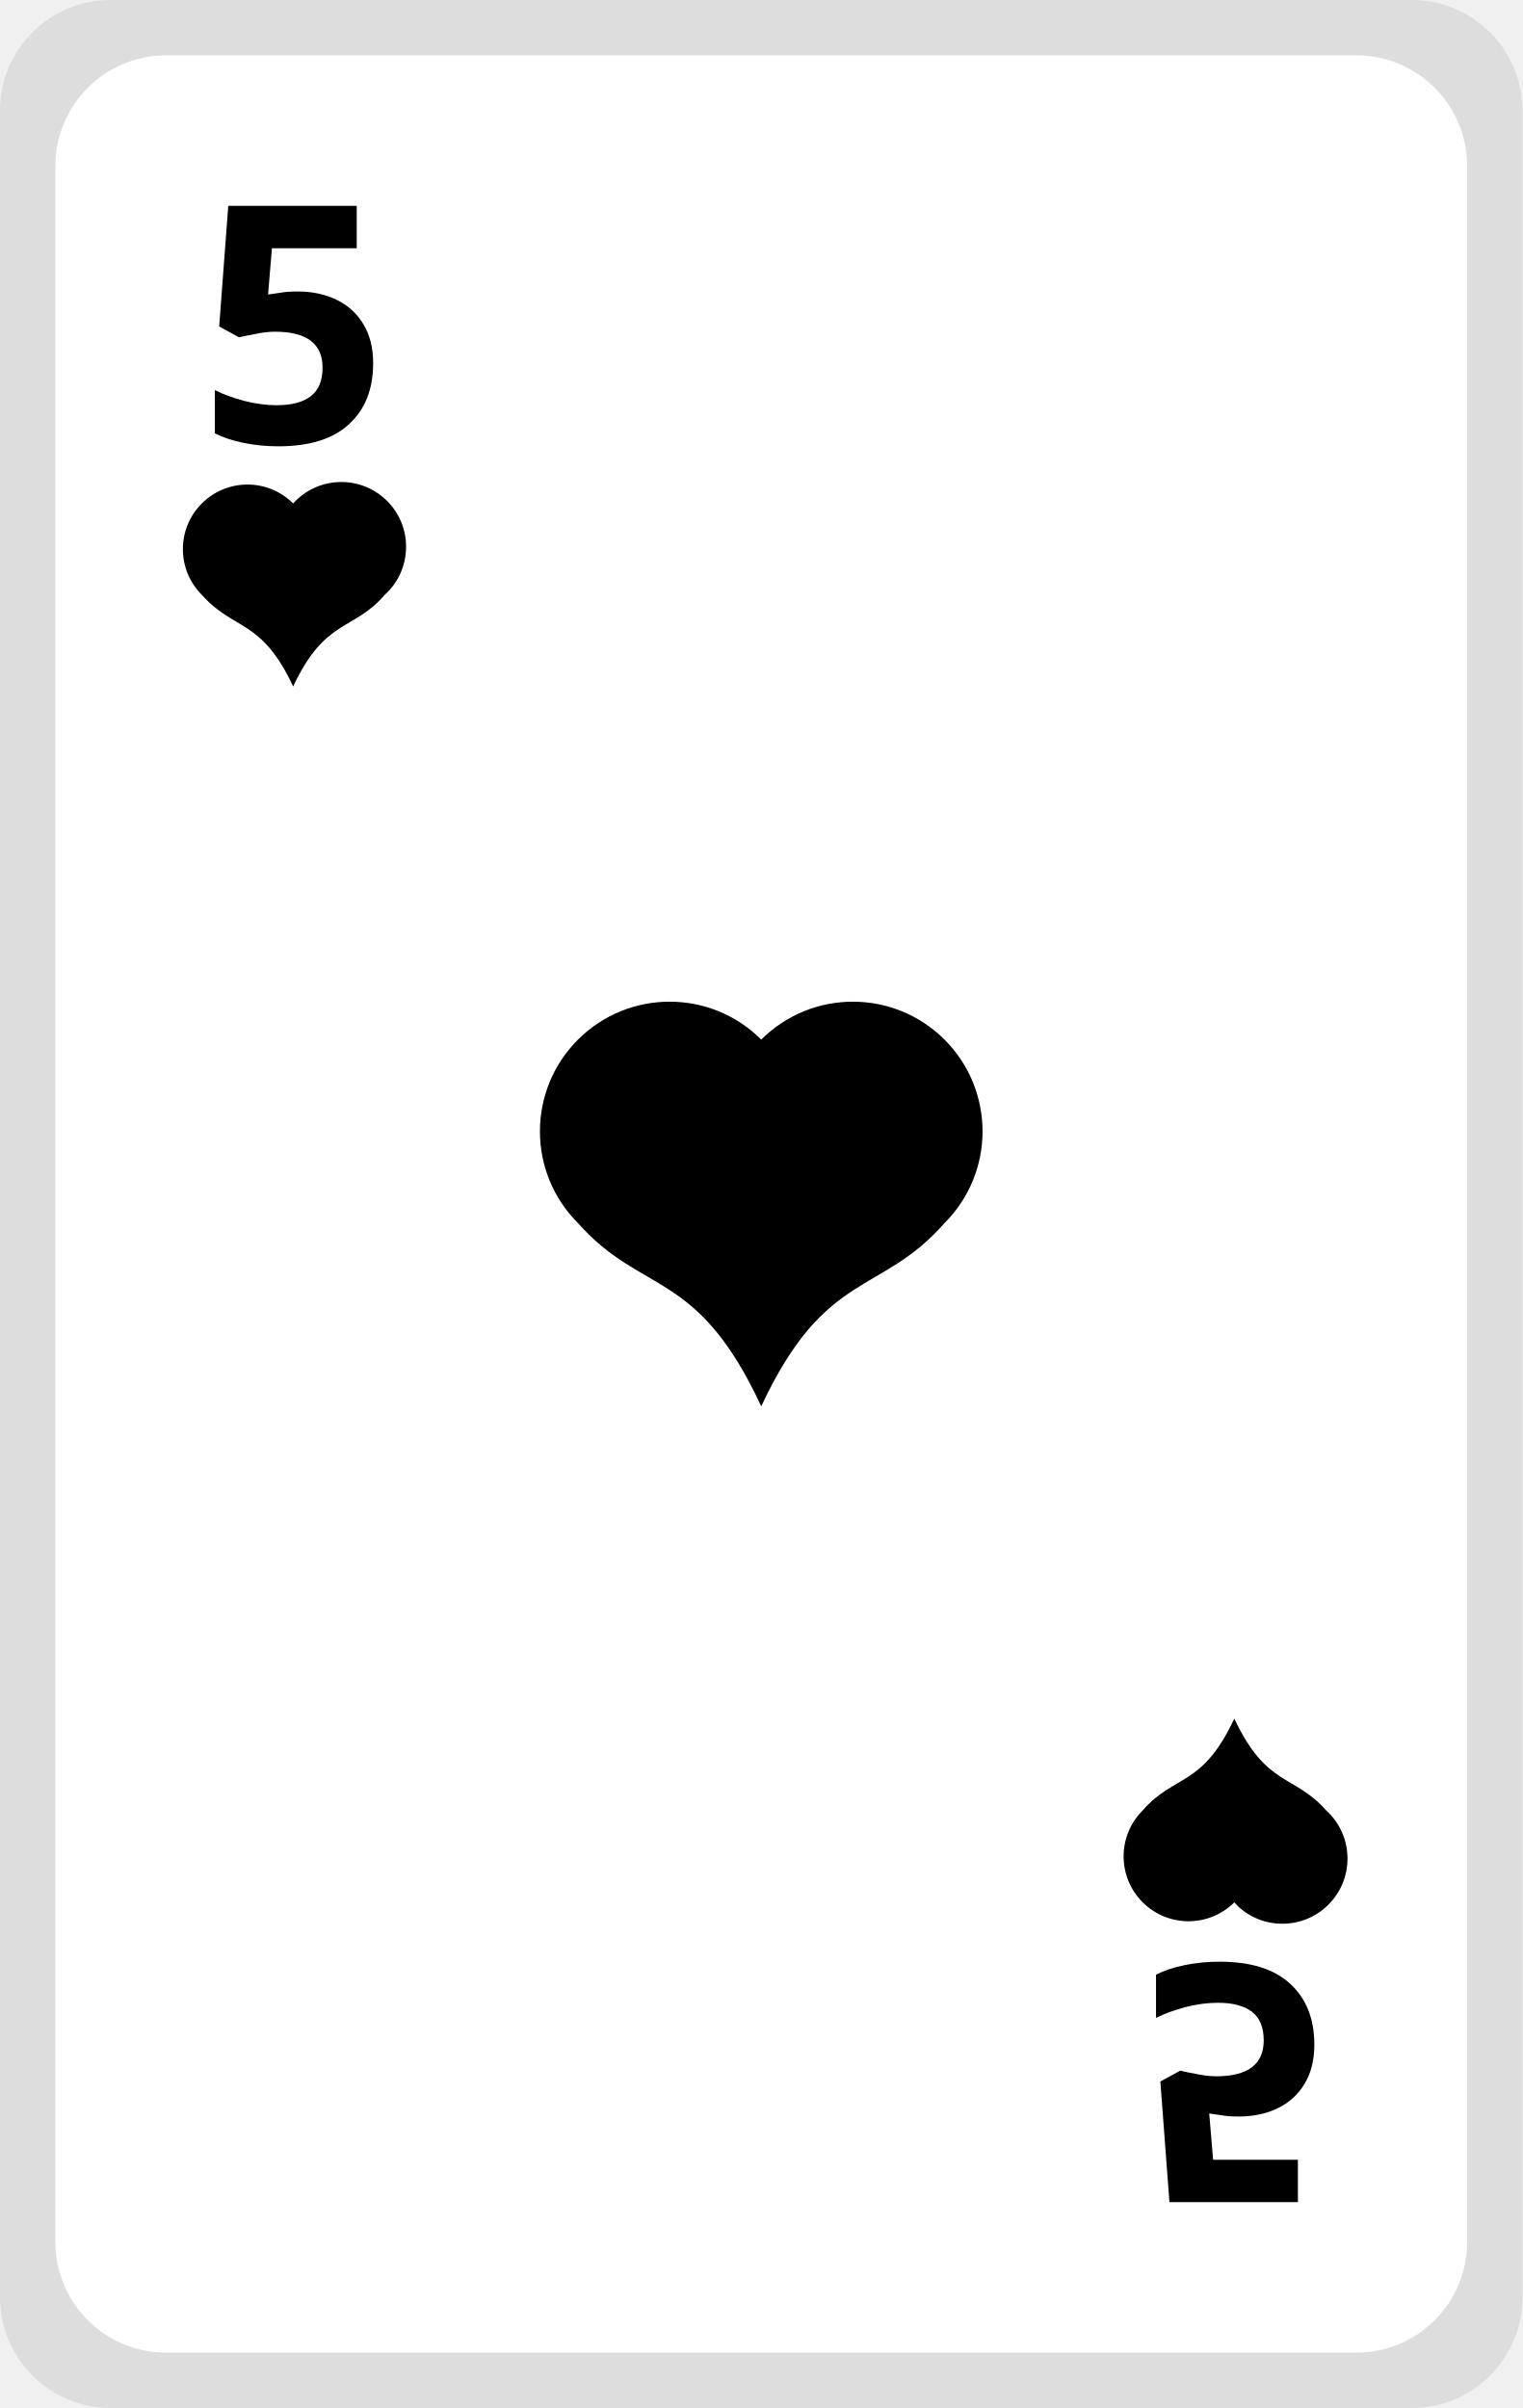
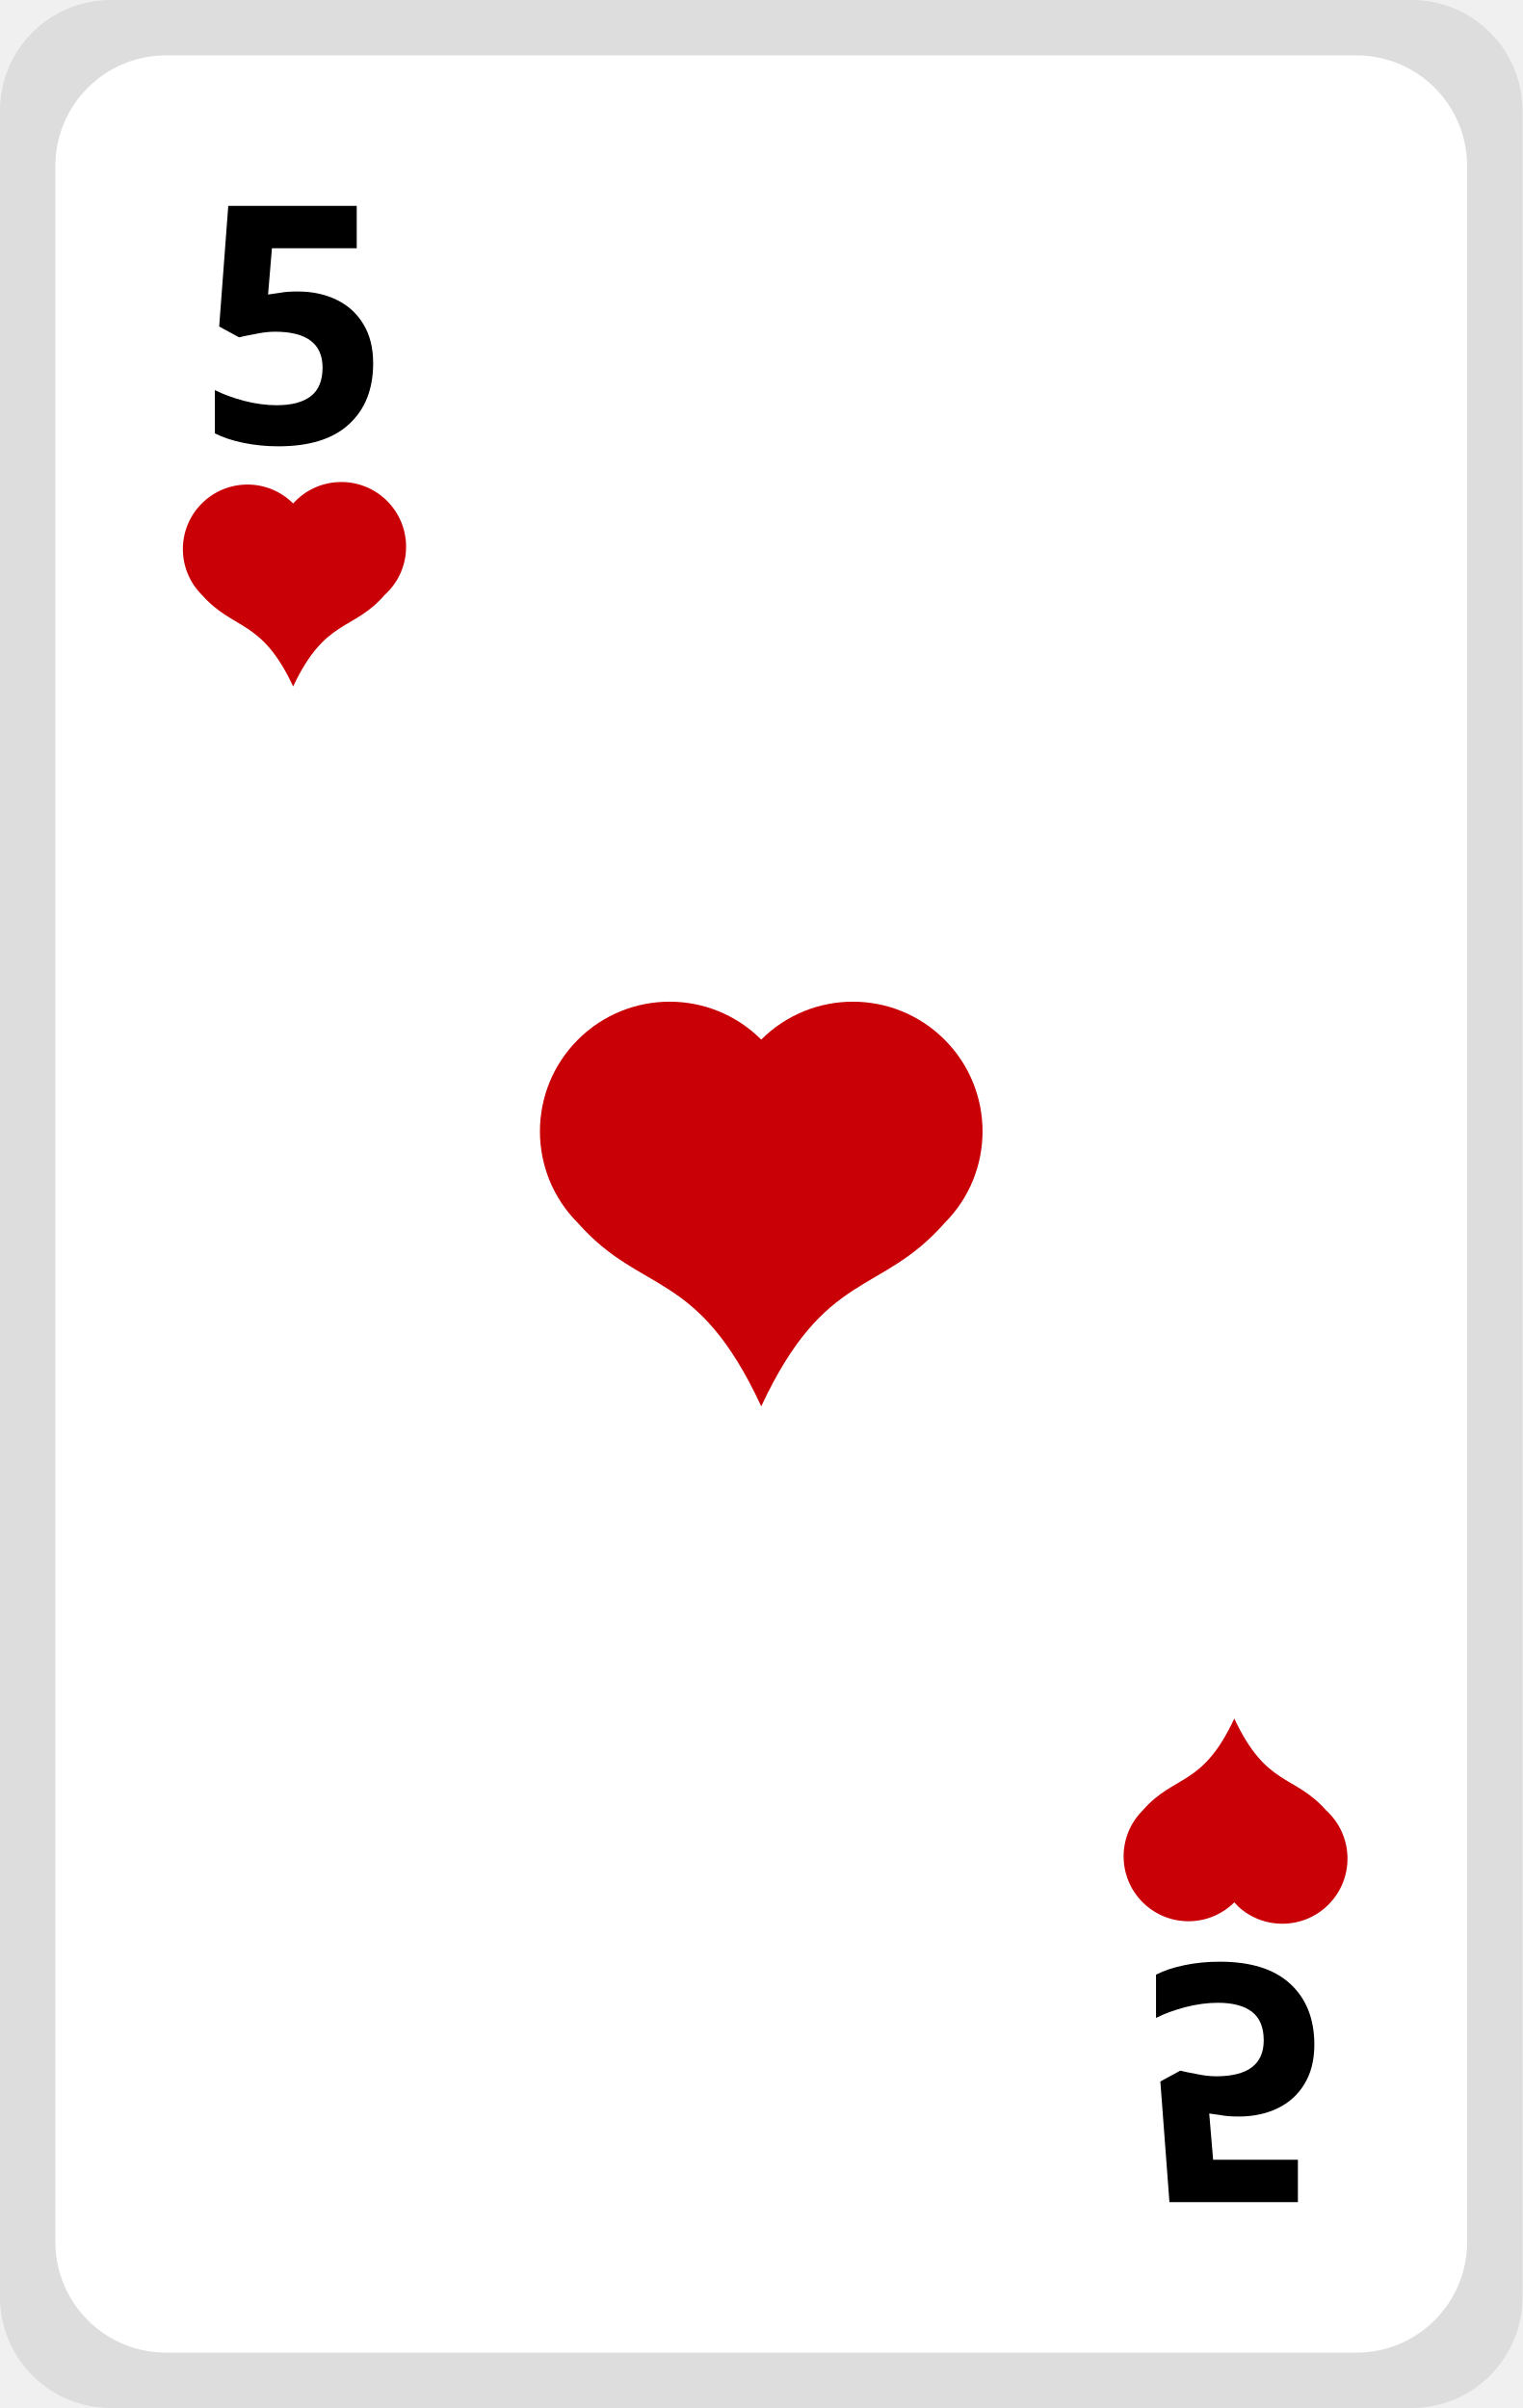
<svg xmlns="http://www.w3.org/2000/svg" id="Ebene_1" data-name="Ebene 1" viewBox="0 0 55 87">
  <defs>
    <style>.cls-1{fill:#ddd;}.cls-2{fill:#fff;}.cls-3{isolation:isolate;font-size:12px;font-family:RobotoSlab-Black,
-             Roboto Slab;font-weight:800;}.cls-4{fill:#c90005;}
+             Roboto Slab;font-weight:800;}.red{fill:#c90005;}
        </style>
  </defs>
  <rect class="cls-1" width="55" height="87" rx="4" />
  <rect class="cls-2" x="2" y="2" width="51" height="83" rx="4" />
  <g id="text">
    <text class="cls-3" x="10.6" y="16" text-anchor="middle">5</text>
    <text class="cls-3" x="44.6" y="-71" text-anchor="middle" transform="scale(1,-1)">5</text>
  </g>
  <path class="red" d="M27.5,50.81c-2.32-5-4.3-4-6.62-6.62a4.68,4.68,0,0,1,6.62-6.63h0a4.68,4.68,0,1,1,6.62,6.63h0c-2.32,2.64-4.3,1.65-6.62,6.62" transform="translate(0 0)" />
  <path class="red" d="M10.59,24.8c-1.15-2.46-2.14-2-3.3-3.31a2.33,2.33,0,1,1,3.3-3.3h0a2.34,2.34,0,0,1,3.48,3.13c-.06.06-.11.12-.17.17h0c-1.15,1.33-2.14.83-3.31,3.31" transform="translate(0 0)" />
  <path class="red" d="M44.59,62.09c1.16,2.48,2.15,2,3.32,3.32a2.35,2.35,0,0,1-3.17,3.48l-.15-.16h0a2.34,2.34,0,1,1-3.31-3.32h0c1.15-1.32,2.15-.83,3.31-3.32" transform="translate(0 0)" />
</svg>
